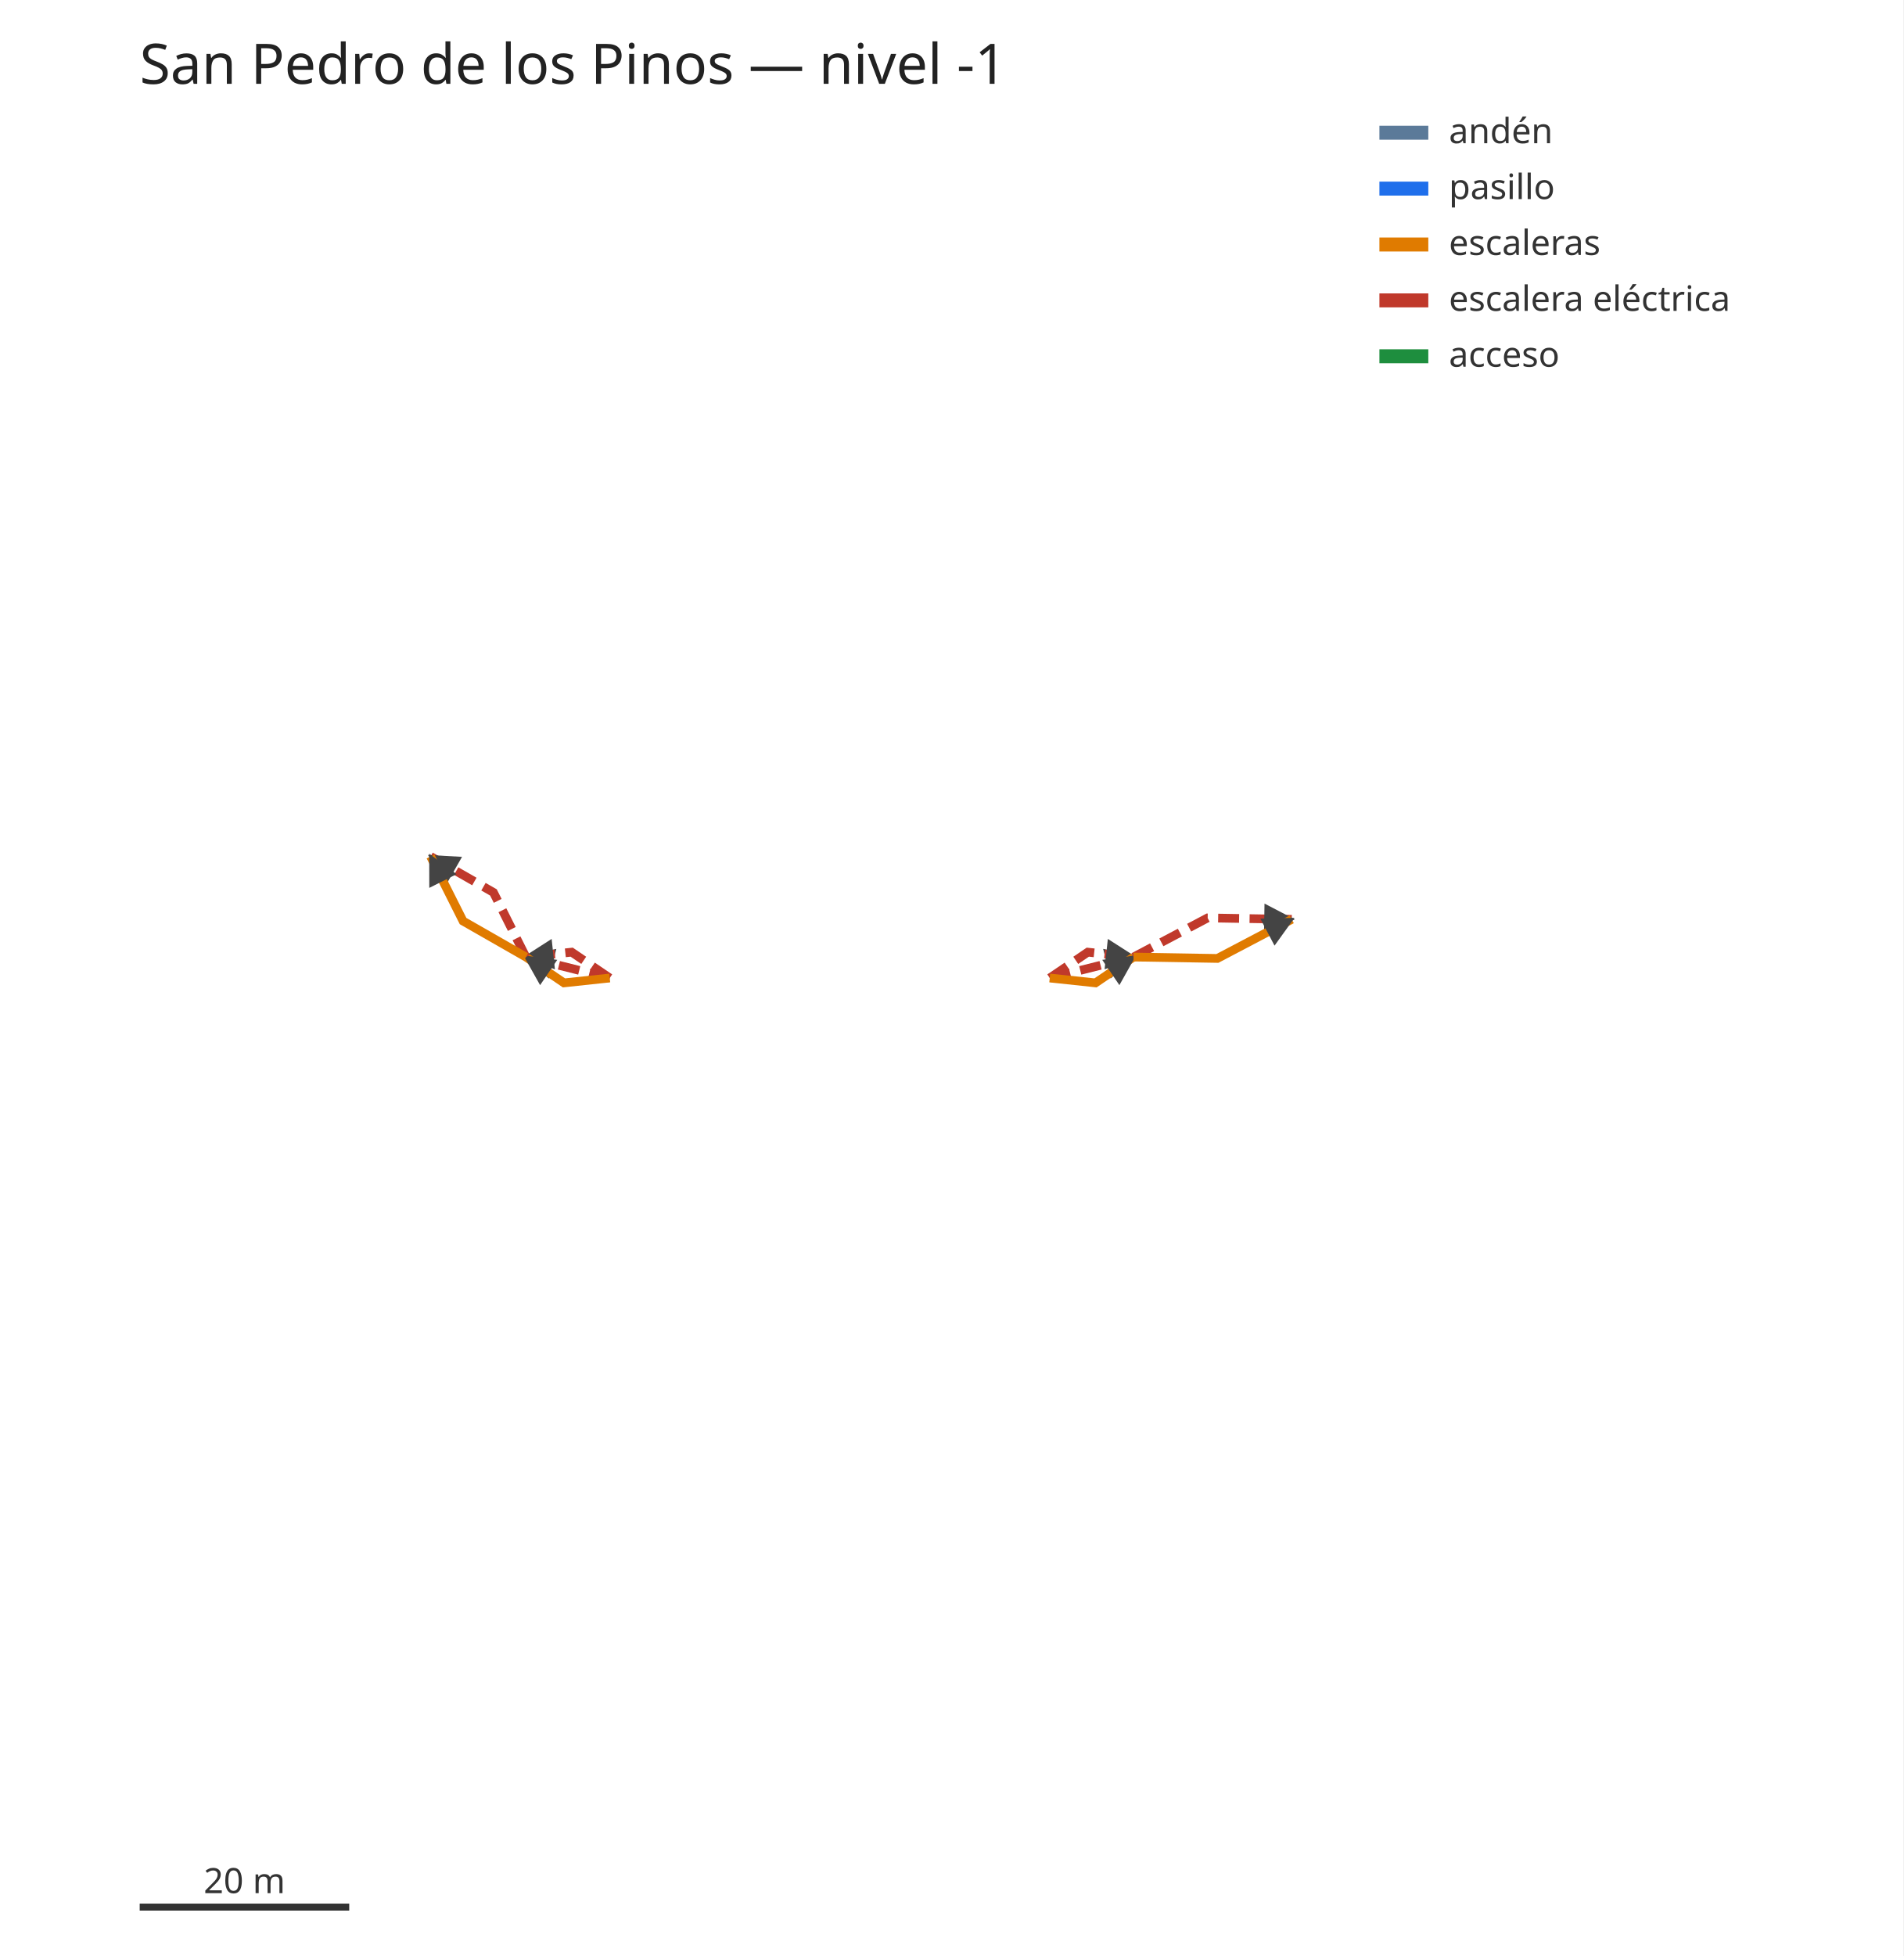
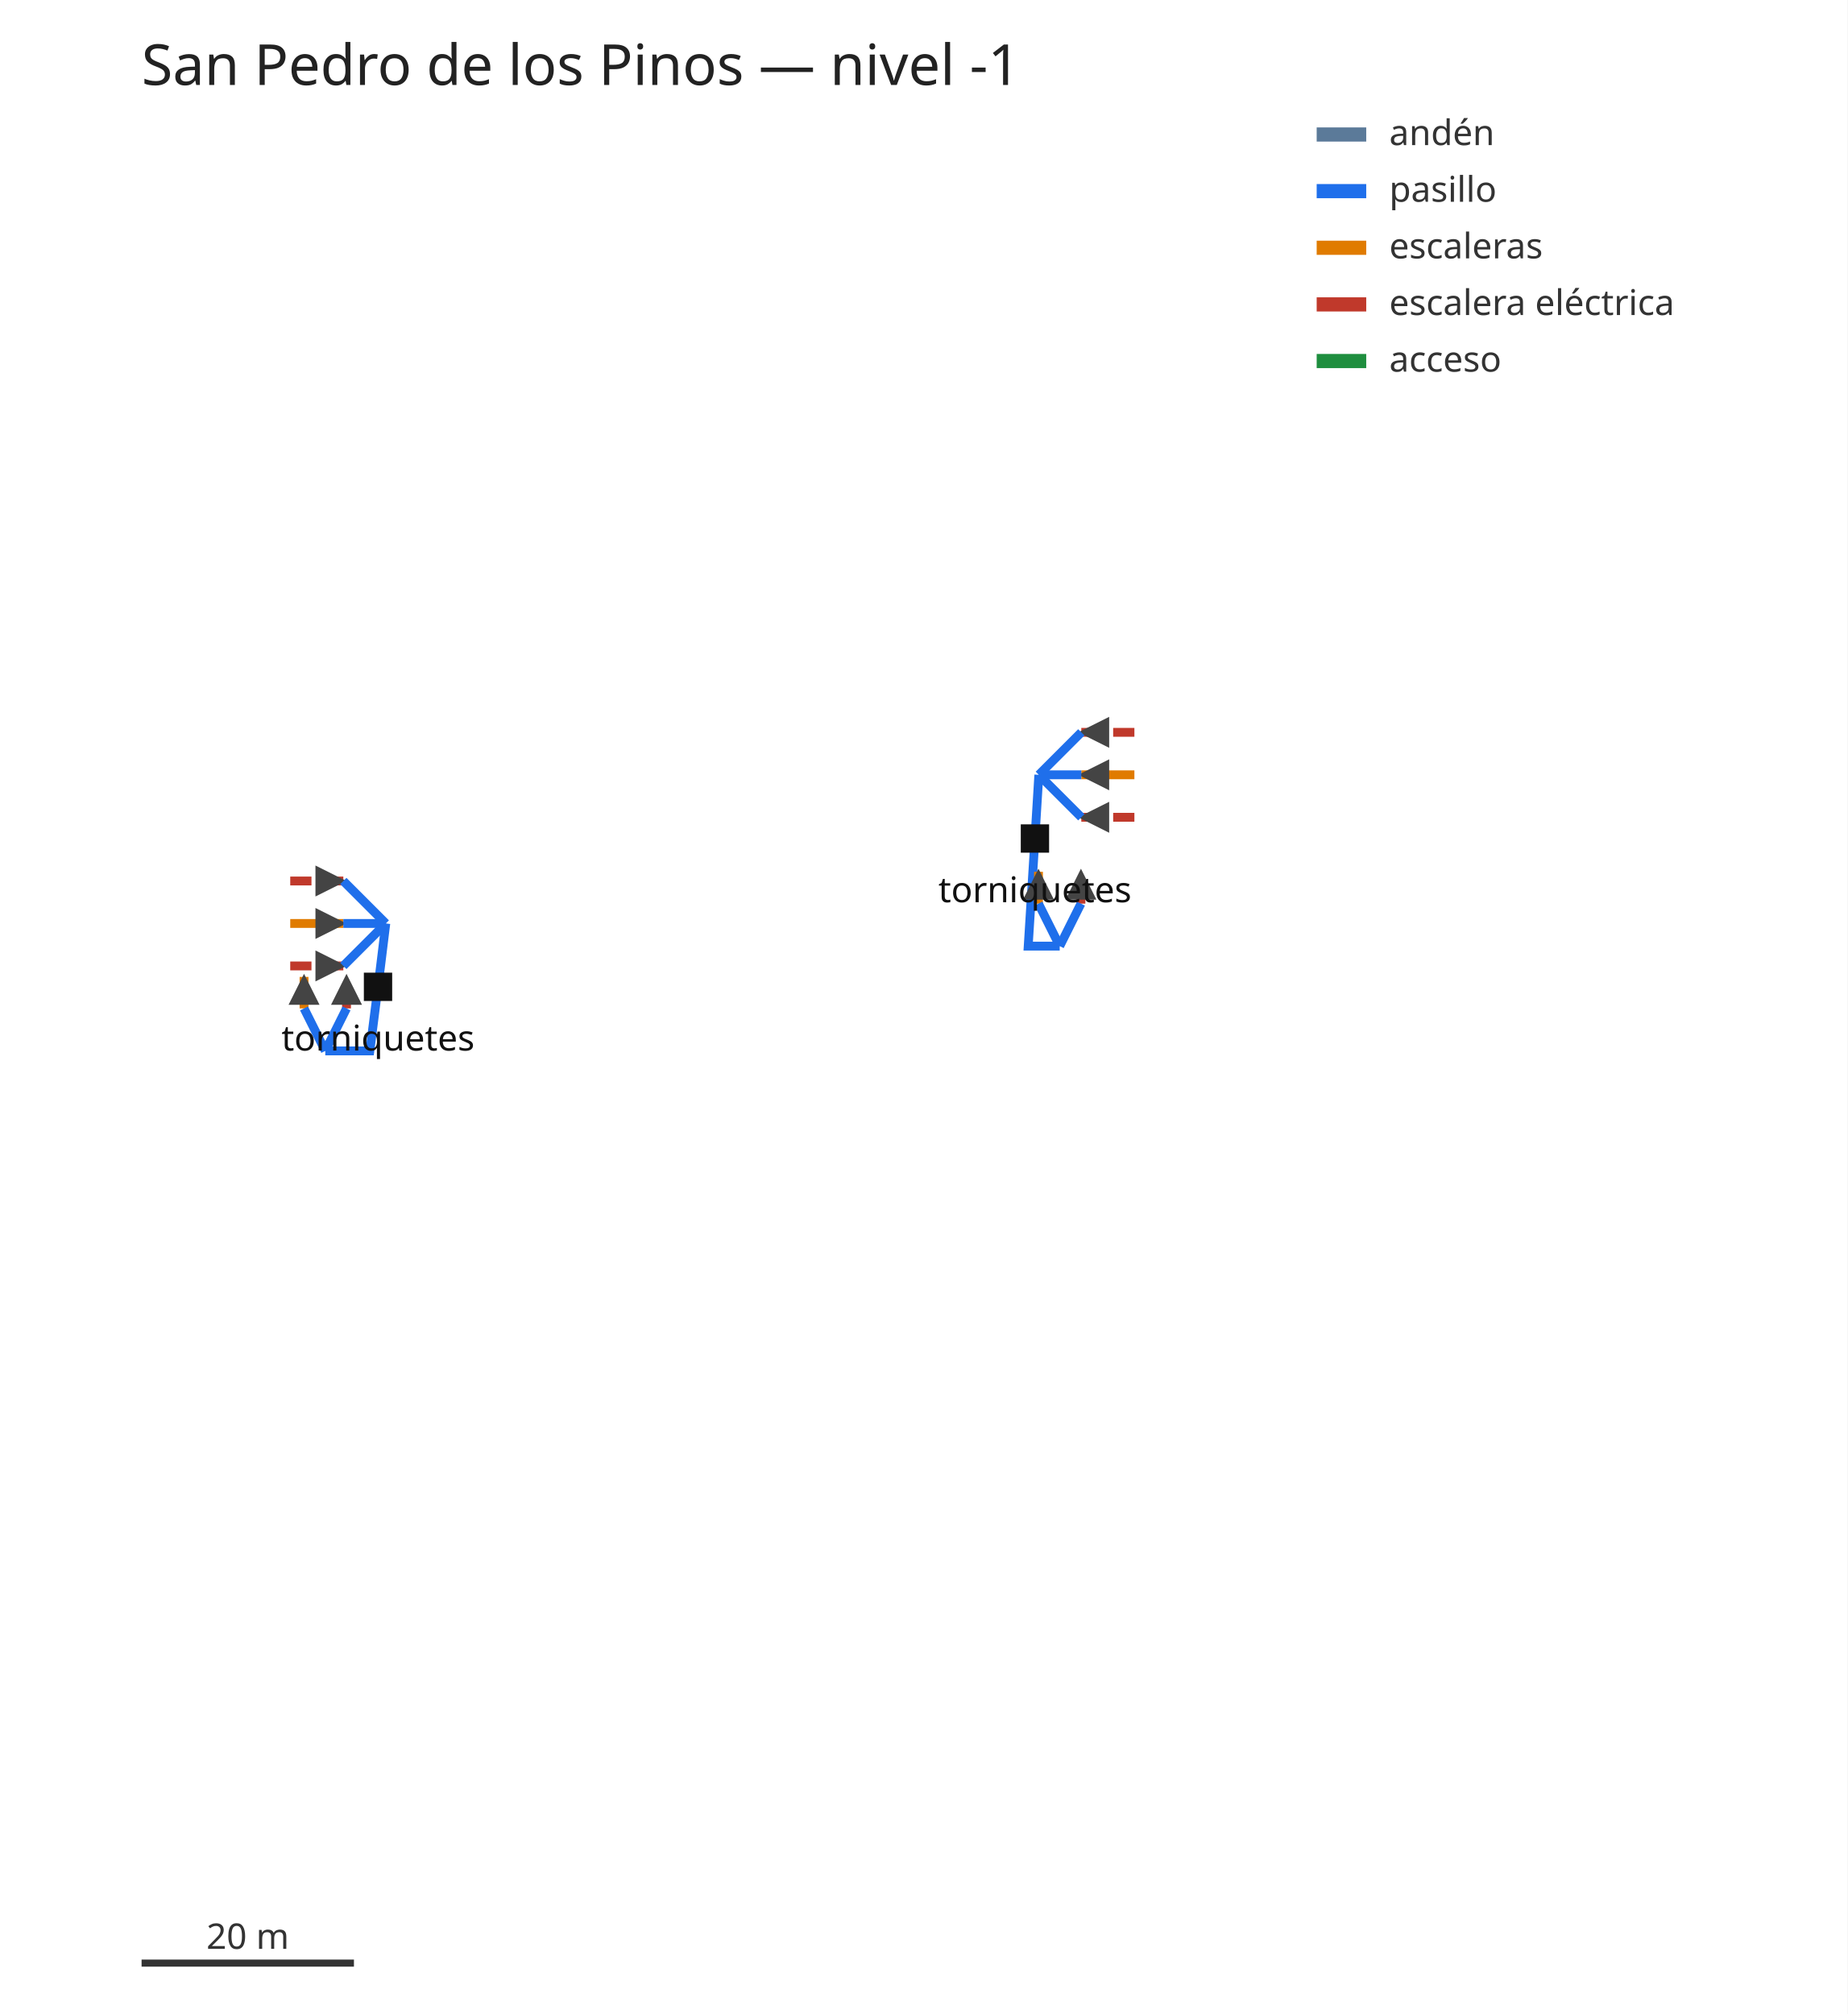
- <svg xmlns="http://www.w3.org/2000/svg" width="545" height="560" viewBox="0 0 545 560">
+ <svg xmlns="http://www.w3.org/2000/svg" width="522" height="569" viewBox="0 0 522 569">
  <rect width="100%" height="100%" fill="#ffffff" />
  <defs>
    <marker id="arrow" viewBox="0 0 10 10" refX="9" refY="5" markerWidth="3.5" markerHeight="3.5" orient="auto">
      <path d="M 0 0 L 10 5 L 0 10 z" fill="#444" />
    </marker>
  </defs>
  <text x="40.0" y="24" font-family="sans-serif" font-size="16" fill="#222">San Pedro de los Pinos — nivel -1</text>
-   <polyline points="300.6,280.0 324.6,274.0" fill="none" stroke="#c0392b" stroke-width="2.5" stroke-dasharray="6,3" marker-end="url(#arrow)" />
-   <polyline points="300.6,280.0 311.5,272.6 324.6,274.0" fill="none" stroke="#c0392b" stroke-width="2.5" stroke-dasharray="6,3" marker-end="url(#arrow)" />
-   <polyline points="300.6,280.0 313.7,281.4 324.6,274.0" fill="none" stroke="#e07b00" stroke-width="2.5" stroke-dasharray="none" marker-end="url(#arrow)" />
-   <polyline points="174.6,280.0 150.6,274.0" fill="none" stroke="#c0392b" stroke-width="2.5" stroke-dasharray="6,3" marker-end="url(#arrow)" />
-   <polyline points="174.6,280.0 163.7,272.6 150.6,274.0" fill="none" stroke="#c0392b" stroke-width="2.5" stroke-dasharray="6,3" marker-end="url(#arrow)" />
-   <polyline points="174.6,280.0 161.5,281.4 150.6,274.0" fill="none" stroke="#e07b00" stroke-width="2.5" stroke-dasharray="none" marker-end="url(#arrow)" />
-   <polyline points="150.6,274.0 141.3,255.5 123.3,245.2" fill="none" stroke="#c0392b" stroke-width="2.5" stroke-dasharray="6,3" marker-end="url(#arrow)" />
-   <polyline points="324.6,274.0 345.8,262.8 369.9,263.2" fill="none" stroke="#c0392b" stroke-width="2.5" stroke-dasharray="6,3" marker-end="url(#arrow)" />
-   <polyline points="150.6,274.0 132.6,263.7 123.3,245.2" fill="none" stroke="#e07b00" stroke-width="2.5" stroke-dasharray="none" marker-end="url(#arrow)" />
-   <polyline points="324.6,274.0 348.6,274.4 369.9,263.2" fill="none" stroke="#e07b00" stroke-width="2.5" stroke-dasharray="none" marker-end="url(#arrow)" />
-   <rect x="395" y="36" width="14" height="4" fill="#5b7a99" />
-   <text x="414.9" y="41.0" font-family="sans-serif" font-size="10" fill="#333" text-anchor="start">andén</text>
-   <rect x="395" y="52" width="14" height="4" fill="#1f6feb" />
-   <text x="414.9" y="57.0" font-family="sans-serif" font-size="10" fill="#333" text-anchor="start">pasillo</text>
-   <rect x="395" y="68" width="14" height="4" fill="#e07b00" />
-   <text x="414.9" y="73.0" font-family="sans-serif" font-size="10" fill="#333" text-anchor="start">escaleras</text>
-   <rect x="395" y="84" width="14" height="4" fill="#c0392b" />
-   <text x="414.9" y="89.0" font-family="sans-serif" font-size="10" fill="#333" text-anchor="start">escalera eléctrica</text>
-   <rect x="395" y="100" width="14" height="4" fill="#1e8e3e" />
-   <text x="414.9" y="105.0" font-family="sans-serif" font-size="10" fill="#333" text-anchor="start">acceso</text>
-   <line x1="40.0" y1="546.0" x2="100.0" y2="546.0" stroke="#333" stroke-width="2" />
-   <text x="70.0" y="542.0" font-family="sans-serif" font-size="10" fill="#333" text-anchor="middle">20 m</text>
+   <polyline points="293.5,218.9 292.4,236.9 290.5,267.3 299.4,267.3" fill="none" stroke="#1f6feb" stroke-width="2.5" stroke-dasharray="none" />
+   <polyline points="109.0,260.9 106.8,278.8 104.5,296.9 91.9,296.9" fill="none" stroke="#1f6feb" stroke-width="2.5" stroke-dasharray="none" />
+   <polyline points="320.5,230.9 305.5,230.9" fill="none" stroke="#c0392b" stroke-width="2.5" stroke-dasharray="6,3" marker-end="url(#arrow)" />
+   <polyline points="293.5,218.9 305.5,230.9" fill="none" stroke="#1f6feb" stroke-width="2.5" stroke-dasharray="none" />
+   <polyline points="320.5,206.9 305.5,206.9" fill="none" stroke="#c0392b" stroke-width="2.5" stroke-dasharray="6,3" marker-end="url(#arrow)" />
+   <polyline points="293.5,218.9 305.5,206.9" fill="none" stroke="#1f6feb" stroke-width="2.5" stroke-dasharray="none" />
+   <polyline points="320.5,218.9 305.5,218.9" fill="none" stroke="#e07b00" stroke-width="2.5" stroke-dasharray="none" marker-end="url(#arrow)" />
+   <polyline points="293.5,218.9 305.5,218.9" fill="none" stroke="#1f6feb" stroke-width="2.5" stroke-dasharray="none" />
+   <polyline points="82.0,248.9 97.0,248.9" fill="none" stroke="#c0392b" stroke-width="2.5" stroke-dasharray="6,3" marker-end="url(#arrow)" />
+   <polyline points="109.0,260.9 97.0,248.9" fill="none" stroke="#1f6feb" stroke-width="2.5" stroke-dasharray="none" />
+   <polyline points="82.0,272.9 97.0,272.9" fill="none" stroke="#c0392b" stroke-width="2.5" stroke-dasharray="6,3" marker-end="url(#arrow)" />
+   <polyline points="109.0,260.9 97.0,272.9" fill="none" stroke="#1f6feb" stroke-width="2.5" stroke-dasharray="none" />
+   <polyline points="82.0,260.9 97.0,260.9" fill="none" stroke="#e07b00" stroke-width="2.5" stroke-dasharray="none" marker-end="url(#arrow)" />
+   <polyline points="109.0,260.9 97.0,260.9" fill="none" stroke="#1f6feb" stroke-width="2.5" stroke-dasharray="none" />
+   <polyline points="97.9,284.9 97.9,276.0" fill="none" stroke="#c0392b" stroke-width="2.5" stroke-dasharray="6,3" marker-end="url(#arrow)" />
+   <polyline points="91.9,296.9 97.9,284.9" fill="none" stroke="#1f6feb" stroke-width="2.5" stroke-dasharray="none" />
+   <polyline points="305.4,255.3 305.4,246.3" fill="none" stroke="#c0392b" stroke-width="2.5" stroke-dasharray="6,3" marker-end="url(#arrow)" />
+   <polyline points="299.4,267.3 305.4,255.3" fill="none" stroke="#1f6feb" stroke-width="2.5" stroke-dasharray="none" />
+   <polyline points="85.9,284.9 85.9,276.0" fill="none" stroke="#e07b00" stroke-width="2.5" stroke-dasharray="none" marker-end="url(#arrow)" />
+   <polyline points="91.9,296.9 85.9,284.9" fill="none" stroke="#1f6feb" stroke-width="2.5" stroke-dasharray="none" />
+   <polyline points="293.4,255.3 293.4,246.3" fill="none" stroke="#e07b00" stroke-width="2.5" stroke-dasharray="none" marker-end="url(#arrow)" />
+   <polyline points="299.4,267.3 293.4,255.3" fill="none" stroke="#1f6feb" stroke-width="2.5" stroke-dasharray="none" />
+   <rect x="288.4" y="232.9" width="8" height="8" fill="#111111" />
+   <text x="292.4" y="254.9" font-family="sans-serif" font-size="10" fill="#111111" text-anchor="middle">torniquetes</text>
+   <rect x="102.8" y="274.8" width="8" height="8" fill="#111111" />
+   <text x="106.8" y="296.8" font-family="sans-serif" font-size="10" fill="#111111" text-anchor="middle">torniquetes</text>
+   <rect x="372" y="36" width="14" height="4" fill="#5b7a99" />
+   <text x="392.5" y="41.0" font-family="sans-serif" font-size="10" fill="#333" text-anchor="start">andén</text>
+   <rect x="372" y="52" width="14" height="4" fill="#1f6feb" />
+   <text x="392.5" y="57.0" font-family="sans-serif" font-size="10" fill="#333" text-anchor="start">pasillo</text>
+   <rect x="372" y="68" width="14" height="4" fill="#e07b00" />
+   <text x="392.5" y="73.0" font-family="sans-serif" font-size="10" fill="#333" text-anchor="start">escaleras</text>
+   <rect x="372" y="84" width="14" height="4" fill="#c0392b" />
+   <text x="392.5" y="89.0" font-family="sans-serif" font-size="10" fill="#333" text-anchor="start">escalera eléctrica</text>
+   <rect x="372" y="100" width="14" height="4" fill="#1e8e3e" />
+   <text x="392.5" y="105.0" font-family="sans-serif" font-size="10" fill="#333" text-anchor="start">acceso</text>
+   <line x1="40.0" y1="554.623" x2="100.0" y2="554.623" stroke="#333" stroke-width="2" />
+   <text x="70.0" y="550.6" font-family="sans-serif" font-size="10" fill="#333" text-anchor="middle">20 m</text>
</svg>
